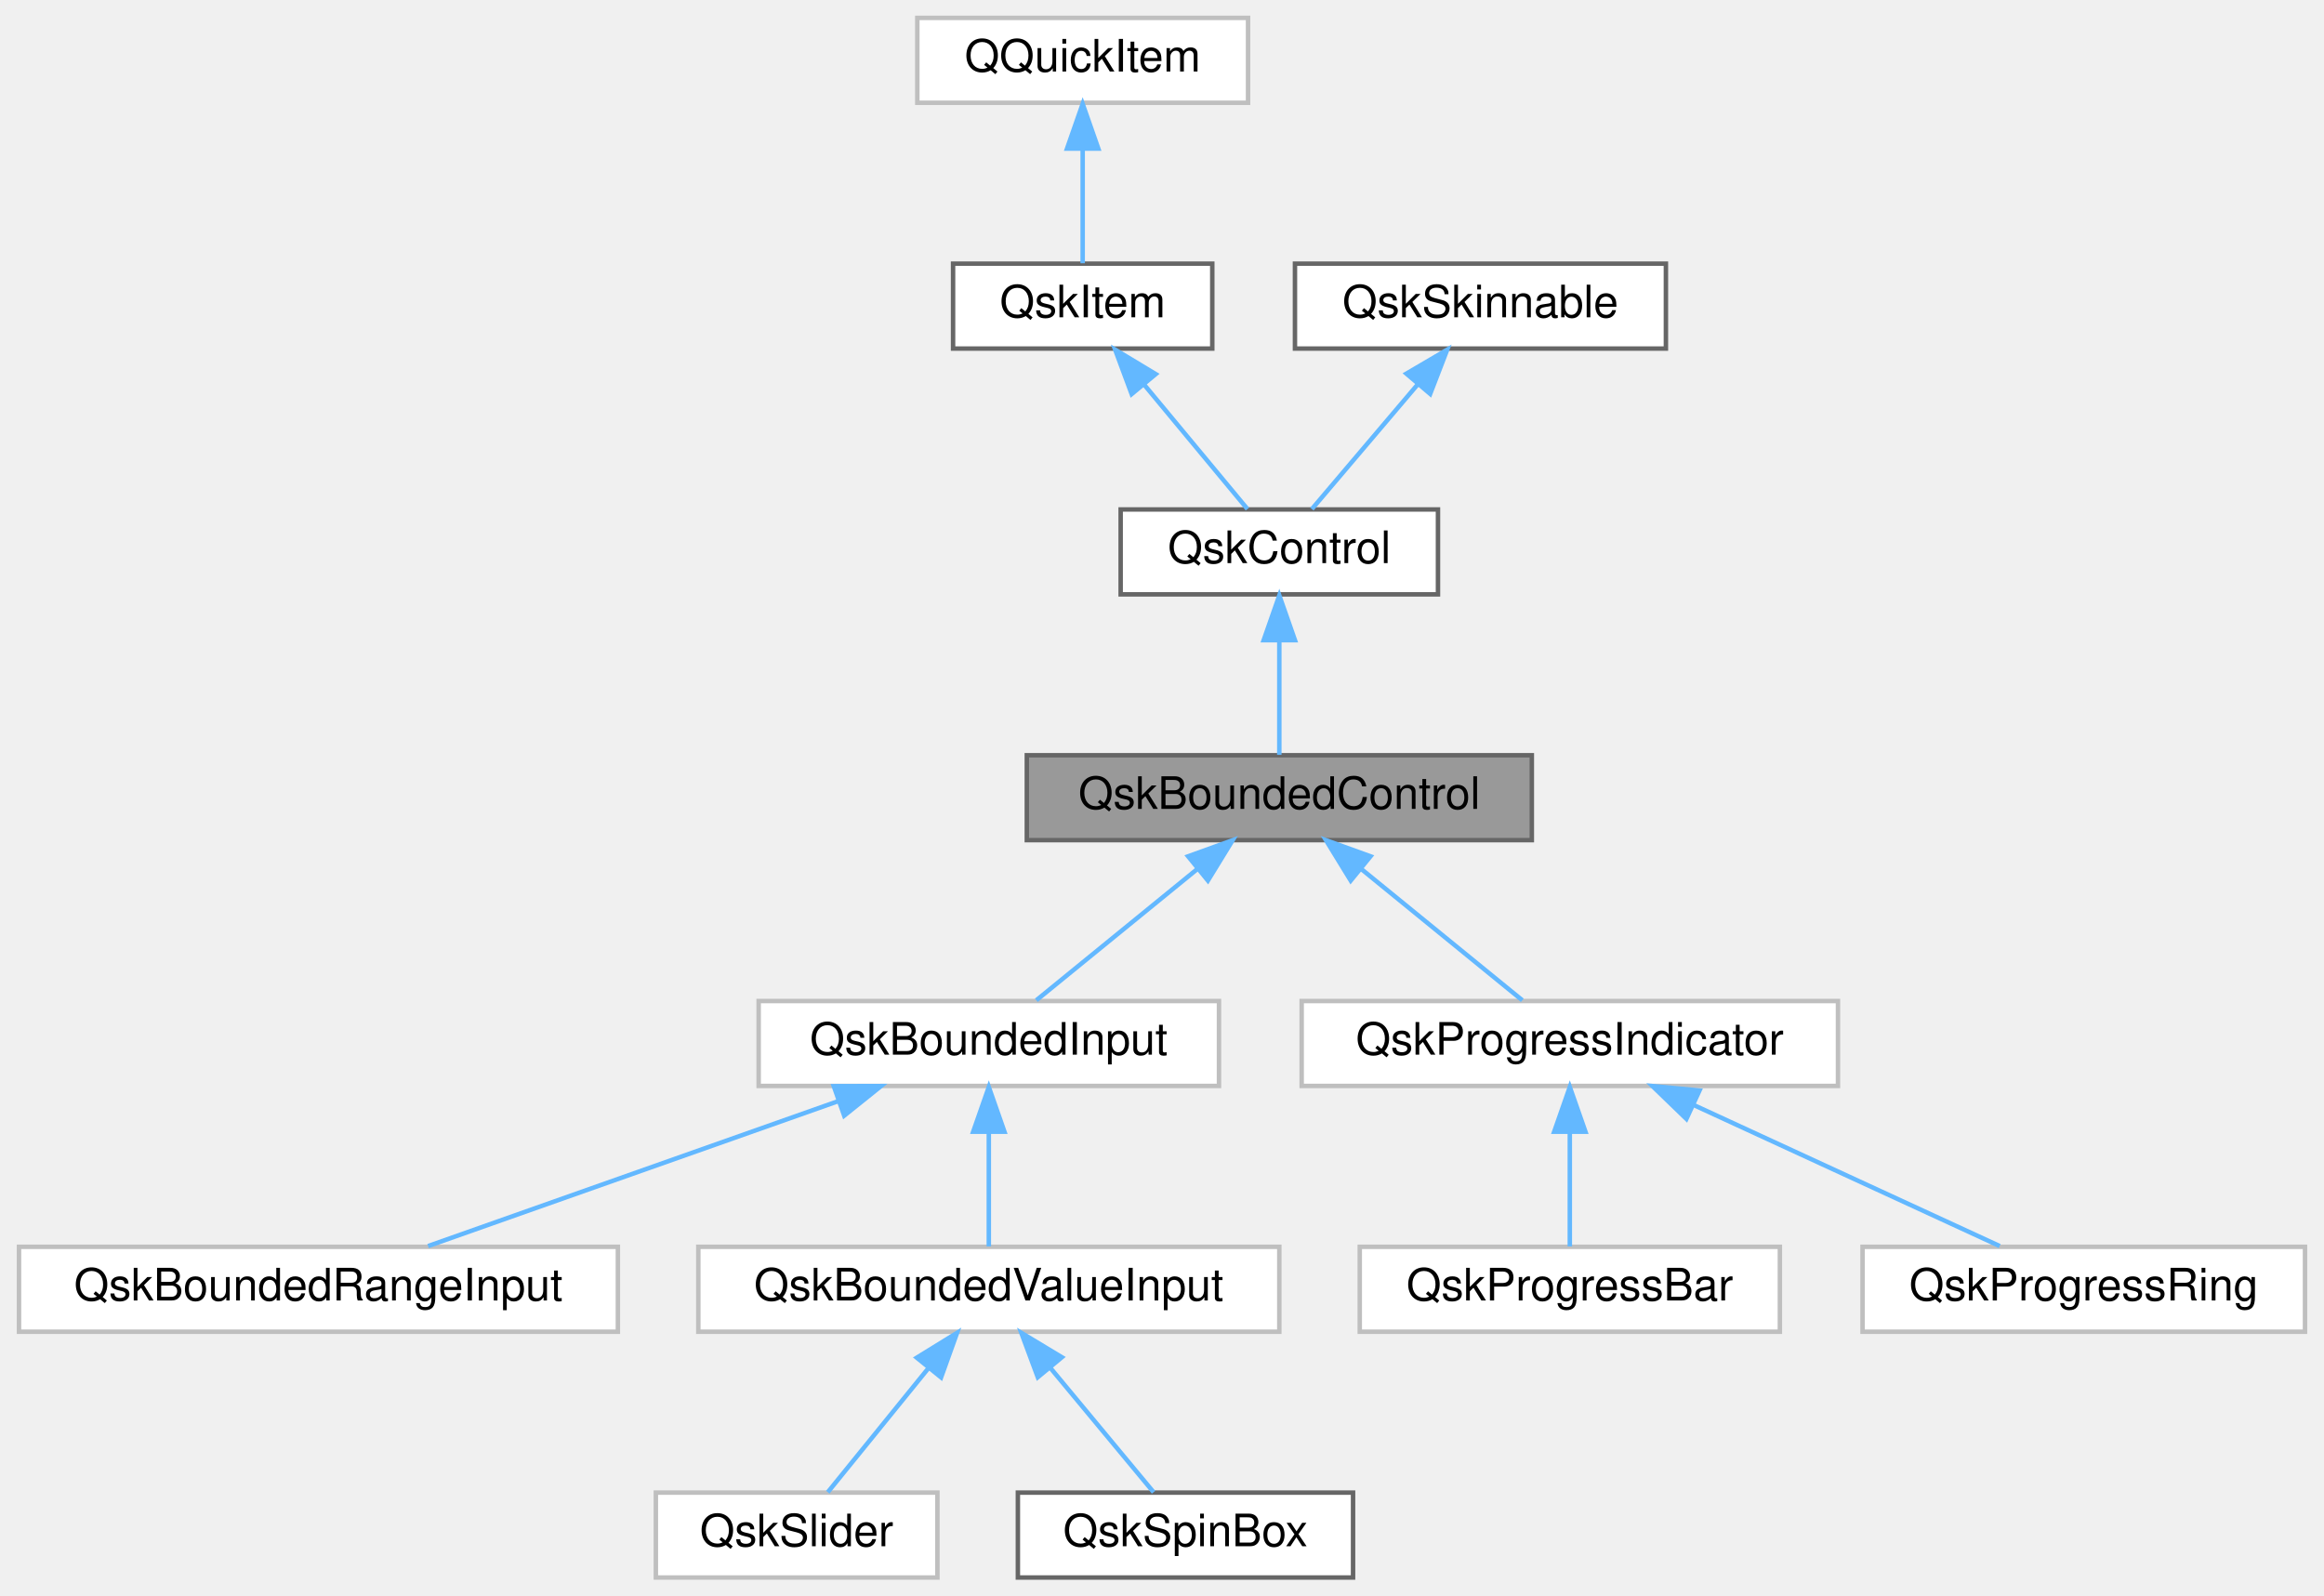
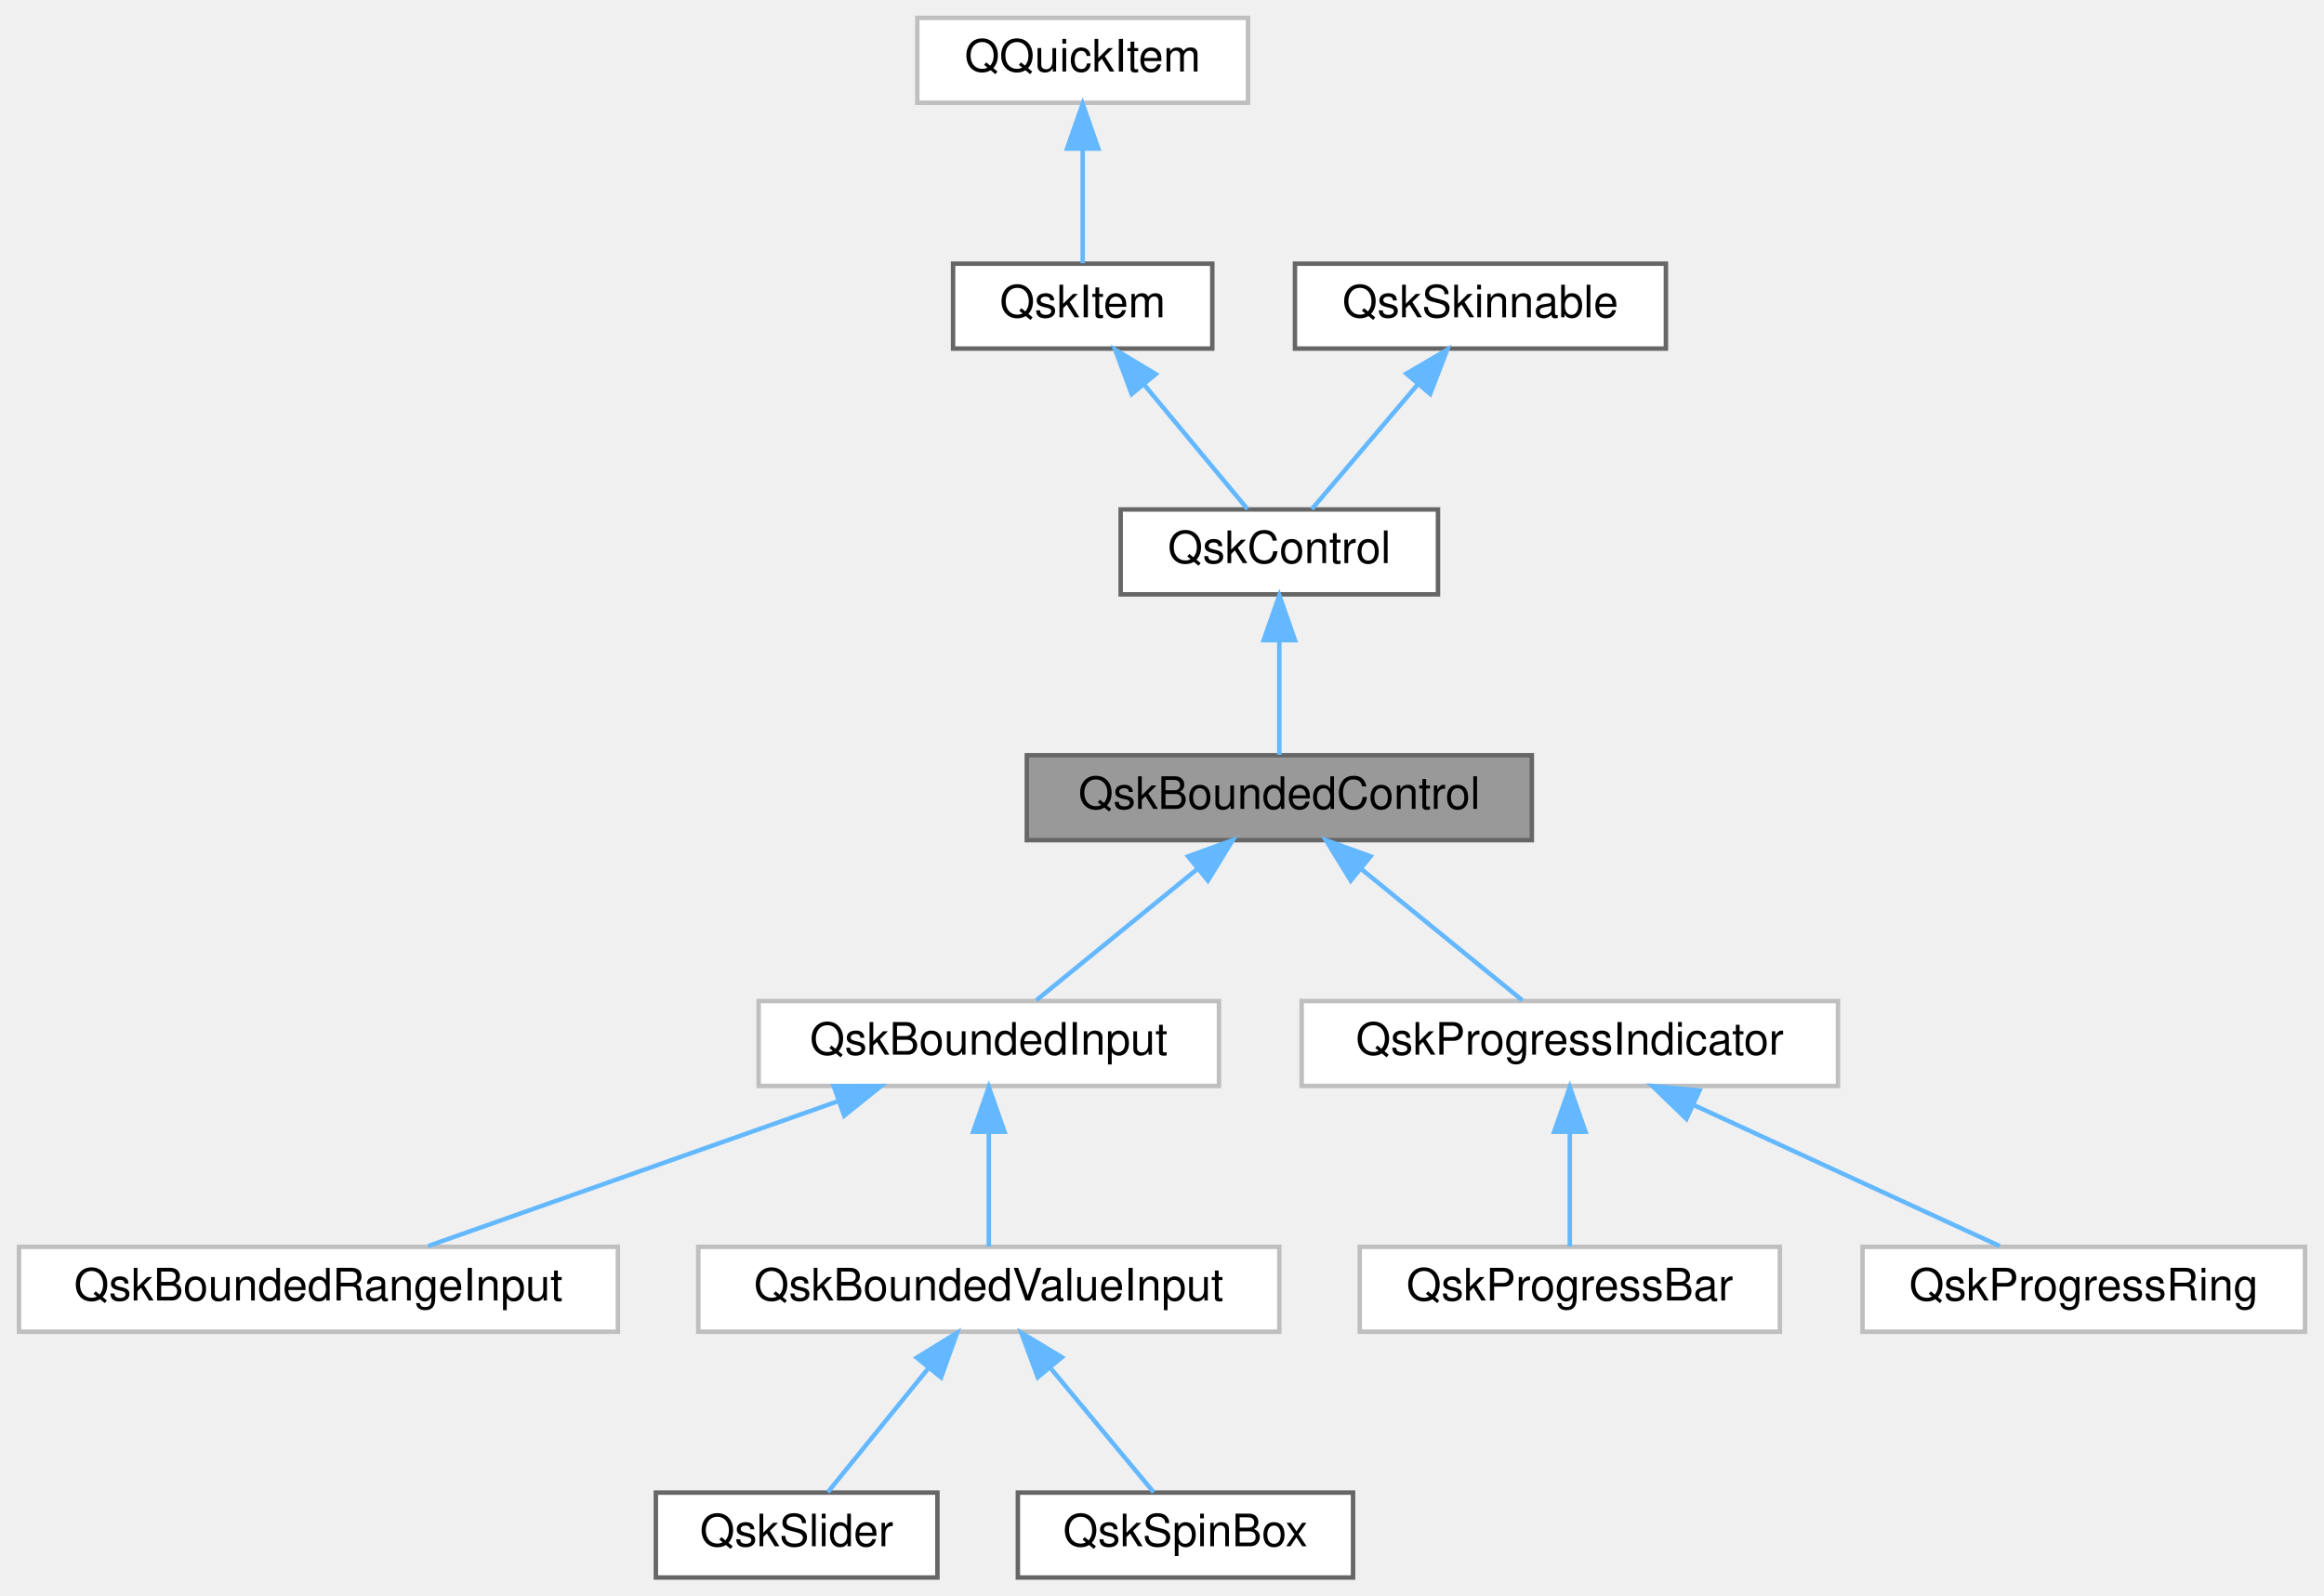
<svg xmlns="http://www.w3.org/2000/svg" xmlns:xlink="http://www.w3.org/1999/xlink" width="520pt" height="357pt" viewBox="0.00 0.00 519.50 357.00">
  <g id="graph0" class="graph" transform="scale(1 1) rotate(0) translate(4 353)">
    <g id="Node000001" class="node">
      <g id="a_Node000001">
        <a xlink:title=" ">
          <polygon fill="#999999" stroke="#666666" points="338.5,-184 225.5,-184 225.5,-165 338.5,-165 338.5,-184" />
          <text text-anchor="middle" x="282" y="-172" font-family="Helvetica,sans-Serif" font-size="10.00">QskBoundedControl</text>
        </a>
      </g>
    </g>
    <g id="Node000006" class="node">
      <g id="a_Node000006">
        <a xlink:href="classQskBoundedInput.html" target="_top" xlink:title=" ">
          <polygon fill="white" stroke="#bfbfbf" points="268.5,-129 165.5,-129 165.5,-110 268.5,-110 268.5,-129" />
          <text text-anchor="middle" x="217" y="-117" font-family="Helvetica,sans-Serif" font-size="10.00">QskBoundedInput</text>
        </a>
      </g>
    </g>
    <g id="edge5_Node000001_Node000006" class="edge">
      <g id="a_edge5_Node000001_Node000006">
        <a xlink:title=" ">
          <path fill="none" stroke="#63b8ff" d="M263.73,-158.6C252.08,-149.11 237.4,-137.13 227.63,-129.17" />
          <polygon fill="#63b8ff" stroke="#63b8ff" points="261.59,-161.38 271.56,-164.98 266.02,-155.95 261.59,-161.38" />
        </a>
      </g>
    </g>
    <g id="Node000011" class="node">
      <g id="a_Node000011">
        <a xlink:href="classQskProgressIndicator.html" target="_top" xlink:title=" ">
          <polygon fill="white" stroke="#bfbfbf" points="407,-129 287,-129 287,-110 407,-110 407,-129" />
          <text text-anchor="middle" x="347" y="-117" font-family="Helvetica,sans-Serif" font-size="10.00">QskProgressIndicator</text>
        </a>
      </g>
    </g>
    <g id="edge10_Node000001_Node000011" class="edge">
      <g id="a_edge10_Node000001_Node000011">
        <a xlink:title=" ">
          <path fill="none" stroke="#63b8ff" d="M300.27,-158.6C311.92,-149.11 326.6,-137.13 336.37,-129.17" />
          <polygon fill="#63b8ff" stroke="#63b8ff" points="297.98,-155.95 292.44,-164.98 302.41,-161.38 297.98,-155.95" />
        </a>
      </g>
    </g>
    <g id="Node000002" class="node">
      <g id="a_Node000002">
        <a xlink:href="classQskControl.html" target="_top" xlink:title="Base class of all controls.">
          <polygon fill="white" stroke="#666666" points="317.5,-239 246.5,-239 246.5,-220 317.5,-220 317.5,-239" />
          <text text-anchor="middle" x="282" y="-227" font-family="Helvetica,sans-Serif" font-size="10.00">QskControl</text>
        </a>
      </g>
    </g>
    <g id="edge1_Node000001_Node000002" class="edge">
      <g id="a_edge1_Node000001_Node000002">
        <a xlink:title=" ">
          <path fill="none" stroke="#63b8ff" d="M282,-209.66C282,-200.93 282,-190.99 282,-184.09" />
          <polygon fill="#63b8ff" stroke="#63b8ff" points="278.5,-209.75 282,-219.75 285.5,-209.75 278.5,-209.75" />
        </a>
      </g>
    </g>
    <g id="Node000003" class="node">
      <g id="a_Node000003">
        <a xlink:href="classQskItem.html" target="_top" xlink:title=" ">
          <polygon fill="white" stroke="#666666" points="267,-294 209,-294 209,-275 267,-275 267,-294" />
          <text text-anchor="middle" x="238" y="-282" font-family="Helvetica,sans-Serif" font-size="10.00">QskItem</text>
        </a>
      </g>
    </g>
    <g id="edge2_Node000002_Node000003" class="edge">
      <g id="a_edge2_Node000002_Node000003">
        <a xlink:title=" ">
          <path fill="none" stroke="#63b8ff" d="M251.73,-266.96C259.4,-257.72 268.63,-246.6 274.87,-239.09" />
          <polygon fill="#63b8ff" stroke="#63b8ff" points="248.96,-264.82 245.27,-274.75 254.35,-269.29 248.96,-264.82" />
        </a>
      </g>
    </g>
    <g id="Node000004" class="node">
      <g id="a_Node000004">
        <a xlink:title=" ">
          <polygon fill="white" stroke="#bfbfbf" points="275,-349 201,-349 201,-330 275,-330 275,-349" />
          <text text-anchor="middle" x="238" y="-337" font-family="Helvetica,sans-Serif" font-size="10.00">QQuickItem</text>
        </a>
      </g>
    </g>
    <g id="edge3_Node000003_Node000004" class="edge">
      <g id="a_edge3_Node000003_Node000004">
        <a xlink:title=" ">
          <path fill="none" stroke="#63b8ff" d="M238,-319.66C238,-310.93 238,-300.99 238,-294.09" />
          <polygon fill="#63b8ff" stroke="#63b8ff" points="234.5,-319.75 238,-329.75 241.5,-319.75 234.5,-319.75" />
        </a>
      </g>
    </g>
    <g id="Node000005" class="node">
      <g id="a_Node000005">
        <a xlink:href="classQskSkinnable.html" target="_top" xlink:title=" ">
          <polygon fill="white" stroke="#666666" points="368.5,-294 285.5,-294 285.5,-275 368.5,-275 368.5,-294" />
          <text text-anchor="middle" x="327" y="-282" font-family="Helvetica,sans-Serif" font-size="10.00">QskSkinnable</text>
        </a>
      </g>
    </g>
    <g id="edge4_Node000002_Node000005" class="edge">
      <g id="a_edge4_Node000002_Node000005">
        <a xlink:title=" ">
          <path fill="none" stroke="#63b8ff" d="M312.95,-266.96C305.11,-257.72 295.67,-246.6 289.29,-239.09" />
          <polygon fill="#63b8ff" stroke="#63b8ff" points="310.43,-269.39 319.57,-274.75 315.76,-264.86 310.43,-269.39" />
        </a>
      </g>
    </g>
    <g id="Node000007" class="node">
      <g id="a_Node000007">
        <a xlink:href="classQskBoundedRangeInput.html" target="_top" xlink:title=" ">
          <polygon fill="white" stroke="#bfbfbf" points="134,-74 0,-74 0,-55 134,-55 134,-74" />
          <text text-anchor="middle" x="67" y="-62" font-family="Helvetica,sans-Serif" font-size="10.00">QskBoundedRangeInput</text>
        </a>
      </g>
    </g>
    <g id="edge6_Node000006_Node000007" class="edge">
      <g id="a_edge6_Node000006_Node000007">
        <a xlink:title=" ">
          <path fill="none" stroke="#63b8ff" d="M183.18,-106.55C155.32,-96.71 116.49,-82.98 91.54,-74.17" />
          <polygon fill="#63b8ff" stroke="#63b8ff" points="182.31,-109.95 192.9,-109.98 184.64,-103.35 182.31,-109.95" />
        </a>
      </g>
    </g>
    <g id="Node000008" class="node">
      <g id="a_Node000008">
        <a xlink:href="classQskBoundedValueInput.html" target="_top" xlink:title=" ">
          <polygon fill="white" stroke="#bfbfbf" points="282,-74 152,-74 152,-55 282,-55 282,-74" />
          <text text-anchor="middle" x="217" y="-62" font-family="Helvetica,sans-Serif" font-size="10.00">QskBoundedValueInput</text>
        </a>
      </g>
    </g>
    <g id="edge7_Node000006_Node000008" class="edge">
      <g id="a_edge7_Node000006_Node000008">
        <a xlink:title=" ">
          <path fill="none" stroke="#63b8ff" d="M217,-99.66C217,-90.93 217,-80.99 217,-74.09" />
          <polygon fill="#63b8ff" stroke="#63b8ff" points="213.5,-99.75 217,-109.75 220.5,-99.75 213.5,-99.75" />
        </a>
      </g>
    </g>
    <g id="Node000009" class="node">
      <g id="a_Node000009">
        <a xlink:href="classQskSlider.html" target="_top" xlink:title=" ">
-           <polygon fill="white" stroke="#bfbfbf" points="205.5,-19 142.5,-19 142.5,0 205.5,0 205.5,-19" />
+           <polygon fill="white" stroke="#666666" points="205.5,-19 142.5,-19 142.5,0 205.5,0 205.5,-19" />
          <text text-anchor="middle" x="174" y="-7" font-family="Helvetica,sans-Serif" font-size="10.00">QskSlider</text>
        </a>
      </g>
    </g>
    <g id="edge8_Node000008_Node000009" class="edge">
      <g id="a_edge8_Node000008_Node000009">
        <a xlink:title=" ">
          <path fill="none" stroke="#63b8ff" d="M203.58,-46.96C196.09,-37.72 187.06,-26.6 180.97,-19.09" />
          <polygon fill="#63b8ff" stroke="#63b8ff" points="200.88,-49.19 209.9,-54.75 206.32,-44.78 200.88,-49.19" />
        </a>
      </g>
    </g>
    <g id="Node000010" class="node">
      <g id="a_Node000010">
        <a xlink:href="classQskSpinBox.html" target="_top" xlink:title="A control to edit, increment and decrement number values.">
          <polygon fill="white" stroke="#666666" points="298.5,-19 223.5,-19 223.5,0 298.5,0 298.5,-19" />
          <text text-anchor="middle" x="261" y="-7" font-family="Helvetica,sans-Serif" font-size="10.00">QskSpinBox</text>
        </a>
      </g>
    </g>
    <g id="edge9_Node000008_Node000010" class="edge">
      <g id="a_edge9_Node000008_Node000010">
        <a xlink:title=" ">
          <path fill="none" stroke="#63b8ff" d="M230.73,-46.96C238.4,-37.72 247.63,-26.6 253.87,-19.09" />
          <polygon fill="#63b8ff" stroke="#63b8ff" points="227.96,-44.82 224.27,-54.75 233.35,-49.29 227.96,-44.82" />
        </a>
      </g>
    </g>
    <g id="Node000012" class="node">
      <g id="a_Node000012">
        <a xlink:href="classQskProgressBar.html" target="_top" xlink:title=" ">
          <polygon fill="white" stroke="#bfbfbf" points="394,-74 300,-74 300,-55 394,-55 394,-74" />
          <text text-anchor="middle" x="347" y="-62" font-family="Helvetica,sans-Serif" font-size="10.00">QskProgressBar</text>
        </a>
      </g>
    </g>
    <g id="edge11_Node000011_Node000012" class="edge">
      <g id="a_edge11_Node000011_Node000012">
        <a xlink:title=" ">
          <path fill="none" stroke="#63b8ff" d="M347,-99.66C347,-90.93 347,-80.99 347,-74.09" />
          <polygon fill="#63b8ff" stroke="#63b8ff" points="343.5,-99.75 347,-109.75 350.5,-99.75 343.5,-99.75" />
        </a>
      </g>
    </g>
    <g id="Node000013" class="node">
      <g id="a_Node000013">
        <a xlink:href="classQskProgressRing.html" target="_top" xlink:title=" ">
          <polygon fill="white" stroke="#bfbfbf" points="511.5,-74 412.5,-74 412.5,-55 511.5,-55 511.5,-74" />
          <text text-anchor="middle" x="462" y="-62" font-family="Helvetica,sans-Serif" font-size="10.00">QskProgressRing</text>
        </a>
      </g>
    </g>
    <g id="edge12_Node000011_Node000013" class="edge">
      <g id="a_edge12_Node000011_Node000013">
        <a xlink:title=" ">
          <path fill="none" stroke="#63b8ff" d="M374.63,-105.77C395.84,-95.99 424.56,-82.75 443.19,-74.17" />
          <polygon fill="#63b8ff" stroke="#63b8ff" points="373.09,-102.62 365.48,-109.98 376.02,-108.98 373.09,-102.62" />
        </a>
      </g>
    </g>
  </g>
</svg>
